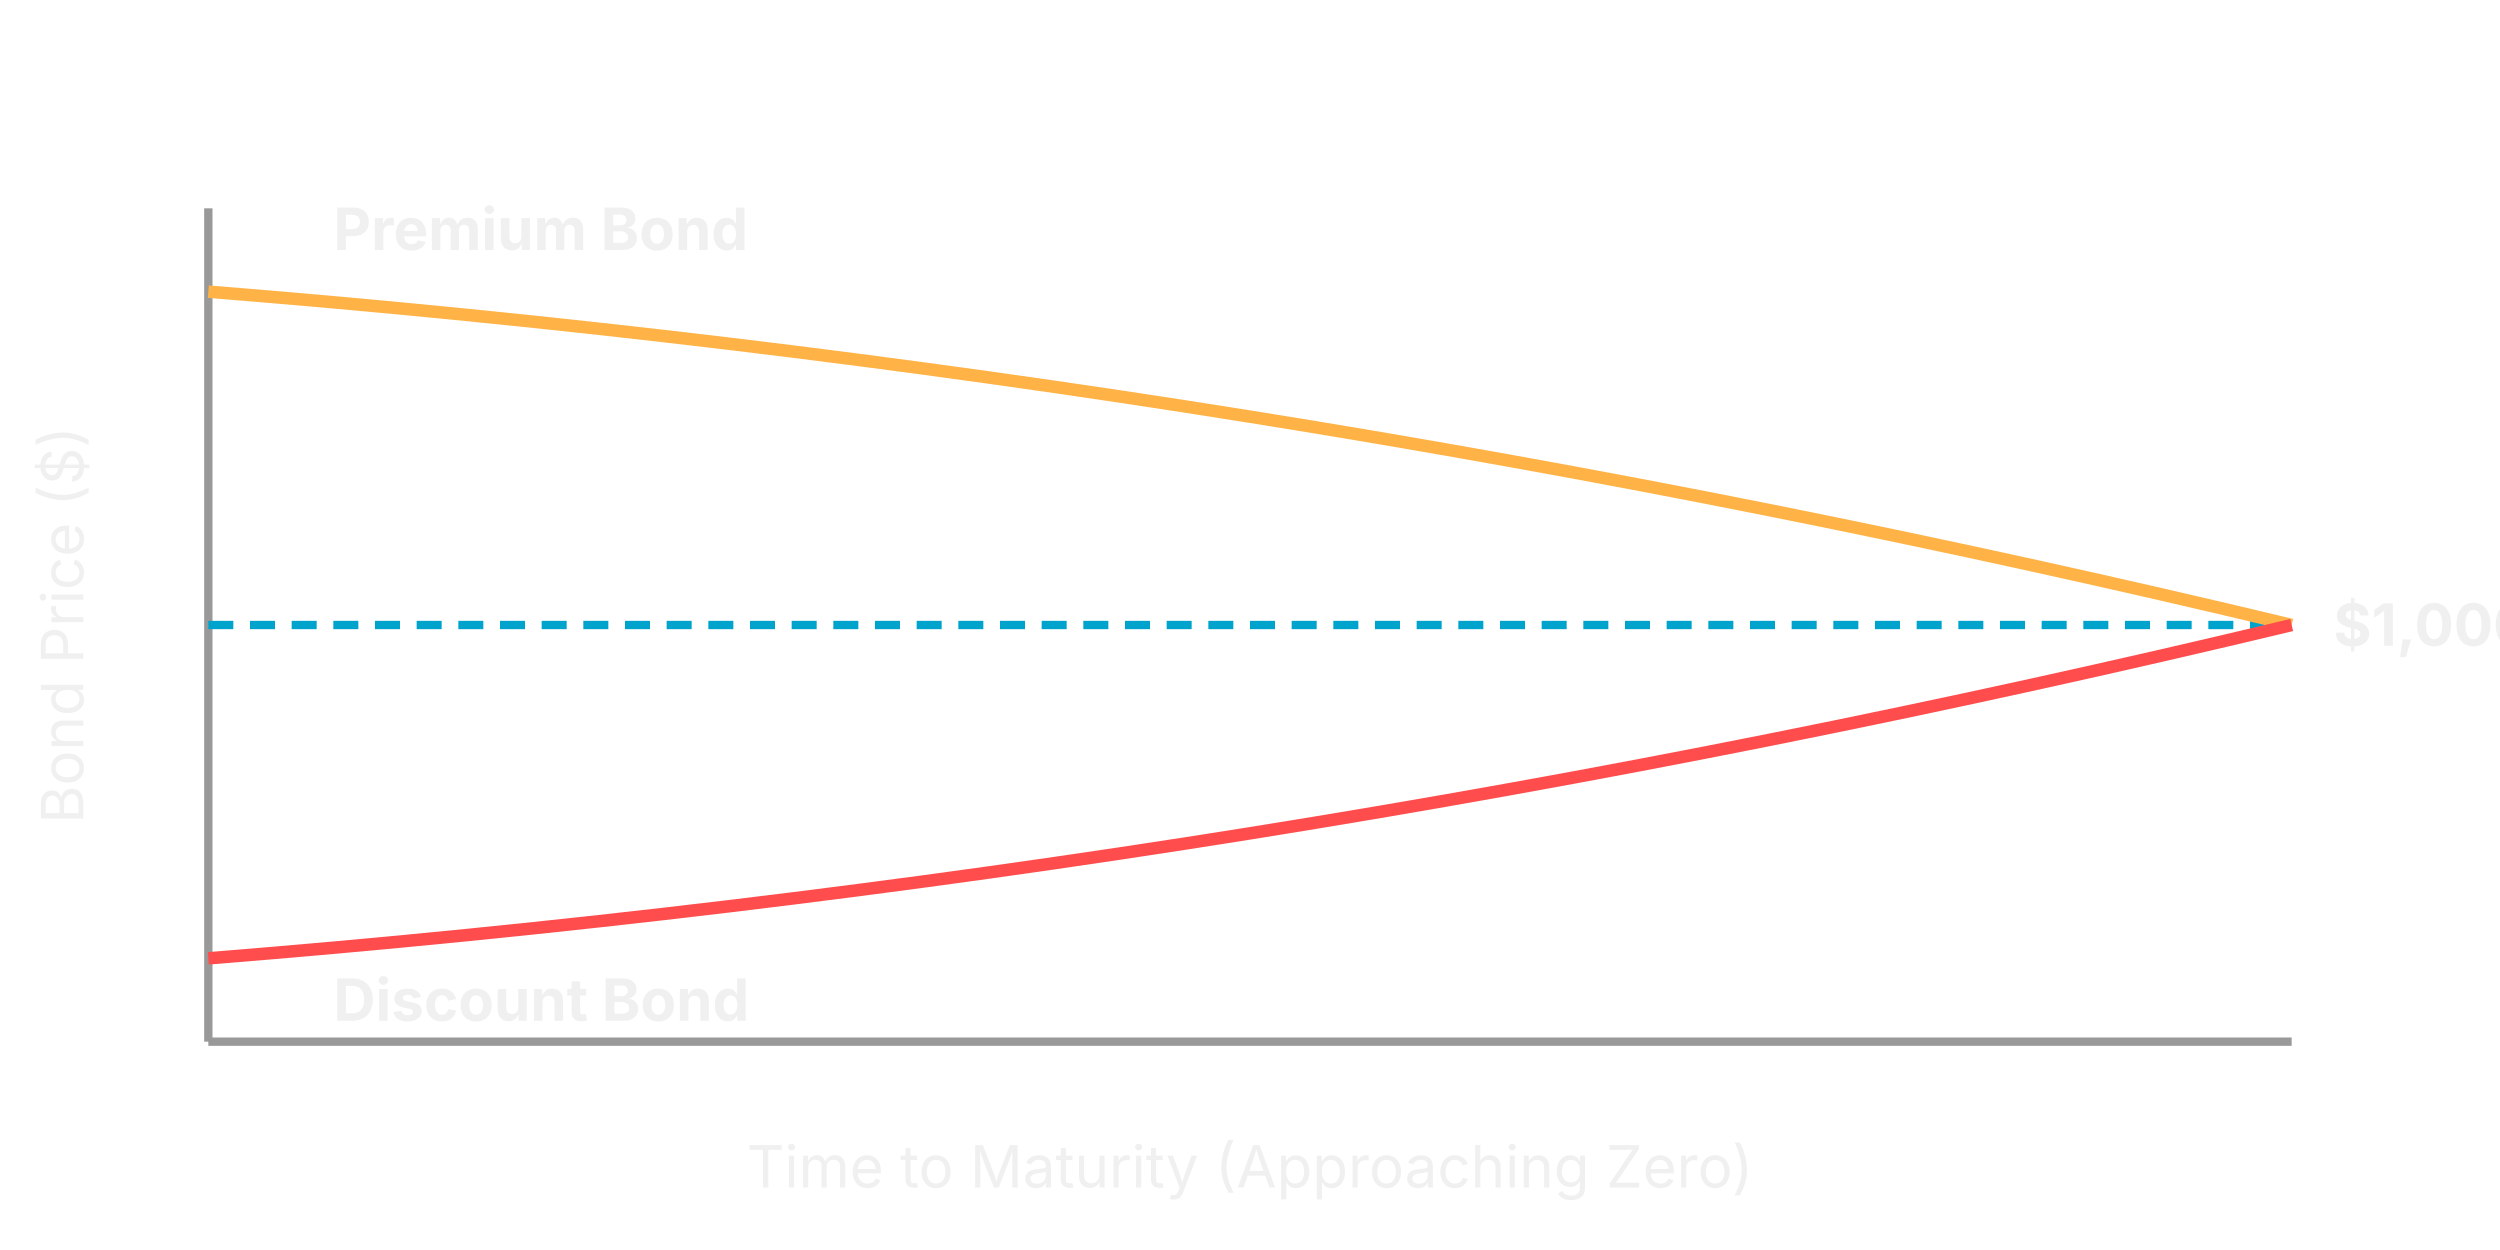
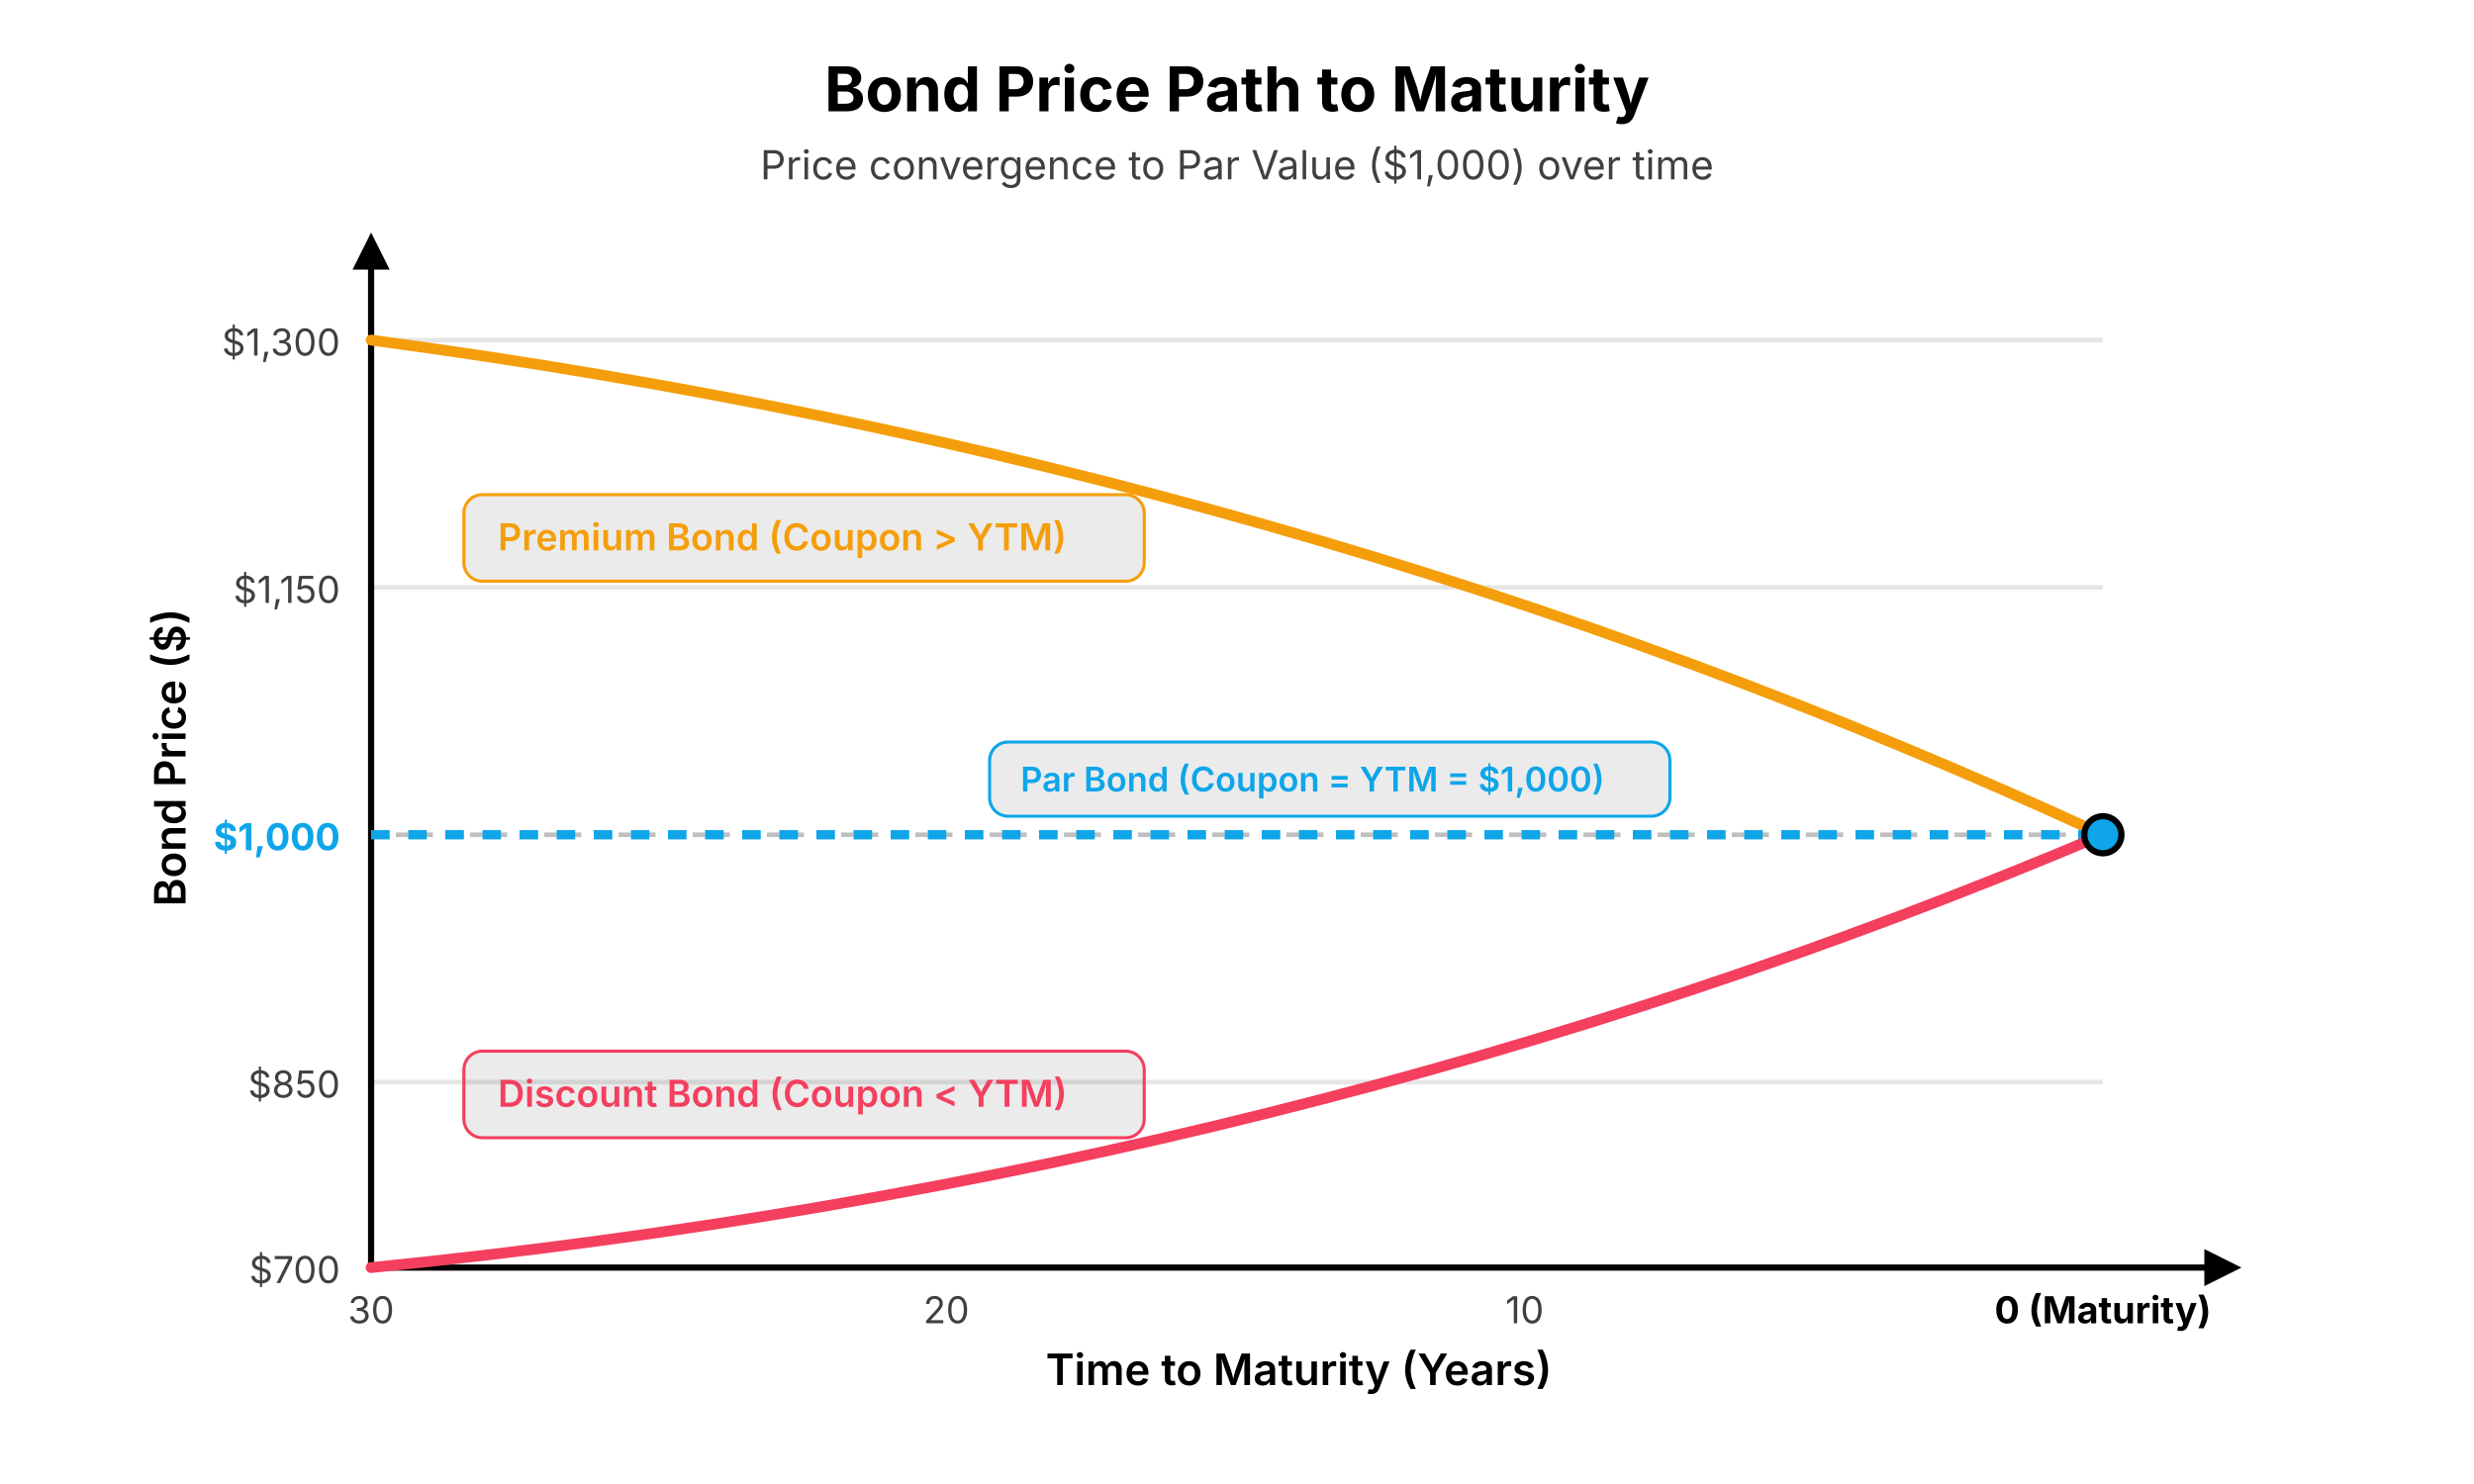
- <svg xmlns="http://www.w3.org/2000/svg" width="600" height="300" viewBox="0 0 600 300">
-   <style>
-     text {
-       font-family: Inter, sans-serif;
-       fill: var(--text-normal, #f0f0f0);
-     }
-     .axis, line[stroke="#888"], line[stroke="#ccc"] {
-       stroke: var(--text-muted, #999999);
-     }
-     @media (prefers-color-scheme: light) {
-       text {
-         fill: #222222 !important;
-       }
-       .axis, line[stroke="#888"], line[stroke="#ccc"] {
-         stroke: #666666 !important;
-       }
-     }
-   </style>
-   <rect width="100%" height="100%" fill="none" />
-   <line x1="50" y1="250" x2="550" y2="250" stroke="#888" stroke-width="2" />
-   <line x1="50" y1="50" x2="50" y2="250" stroke="#888" stroke-width="2" />
-   <text x="300" y="285" fill="#ccc" font-family="Inter, sans-serif" font-size="14" text-anchor="middle">Time to Maturity (Approaching Zero)</text>
-   <text x="20" y="150" fill="#ccc" font-family="Inter, sans-serif" font-size="14" text-anchor="middle" transform="rotate(-90 20,150)">Bond Price ($)</text>
-   <line x1="50" y1="150" x2="550" y2="150" stroke="#00a3cc" stroke-width="2" stroke-dasharray="6,4" />
-   <text x="560" y="155" fill="#00a3cc" font-family="Inter, sans-serif" font-size="14" font-weight="bold">$1,000 Par Value</text>
-   <path d="M 50 70 Q 300 90 550 150" fill="none" stroke="#ffb347" stroke-width="3" />
-   <text x="80" y="60" fill="#ffb347" font-family="Inter, sans-serif" font-size="14" font-weight="bold">Premium Bond</text>
-   <path d="M 50 230 Q 300 210 550 150" fill="none" stroke="#ff4d4d" stroke-width="3" />
-   <text x="80" y="245" fill="#ff4d4d" font-family="Inter, sans-serif" font-size="14" font-weight="bold">Discount Bond</text>
+ <svg xmlns="http://www.w3.org/2000/svg" viewBox="0 0 800 480" width="100%" height="100%" style="font-family: system-ui, -apple-system, sans-serif;">
+   <defs>
+     <marker id="arrow1" viewBox="0 0 10 10" refX="6" refY="5" markerWidth="6" markerHeight="6" orient="auto-start-reverse">
+       <path d="M 0 0 L 10 5 L 0 10 z" fill="currentColor" />
+     </marker>
+   </defs>
+   <text x="400" y="36" text-anchor="middle" font-size="20" font-weight="700" fill="currentColor">Bond Price Path to Maturity</text>
+   <text x="400" y="58" text-anchor="middle" font-size="13" fill="currentColor" opacity="0.75">Price convergence to Par Value ($1,000) over time</text>
+   <line x1="120" y1="110" x2="680" y2="110" stroke="currentColor" stroke-opacity="0.1" stroke-width="1.5" />
+   <line x1="120" y1="190" x2="680" y2="190" stroke="currentColor" stroke-opacity="0.1" stroke-width="1.5" />
+   <line x1="120" y1="270" x2="680" y2="270" stroke="currentColor" stroke-opacity="0.25" stroke-width="1.5" stroke-dasharray="4 4" />
+   <line x1="120" y1="350" x2="680" y2="350" stroke="currentColor" stroke-opacity="0.1" stroke-width="1.5" />
+   <line x1="120" y1="410" x2="120" y2="80" stroke="currentColor" stroke-width="2" marker-end="url(#arrow1)" />
+   <line x1="120" y1="410" x2="720" y2="410" stroke="currentColor" stroke-width="2" marker-end="url(#arrow1)" />
+   <text x="60" y="245" font-size="14" font-weight="600" fill="currentColor" transform="rotate(-90 60 245)" text-anchor="middle">Bond Price ($)</text>
+   <text x="420" y="448" font-size="14" font-weight="600" fill="currentColor" text-anchor="middle">Time to Maturity (Years)</text>
+   <text x="110" y="115" font-size="12" fill="currentColor" opacity="0.75" text-anchor="end">$1,300</text>
+   <text x="110" y="195" font-size="12" fill="currentColor" opacity="0.75" text-anchor="end">$1,150</text>
+   <text x="110" y="275" font-size="12" font-weight="700" fill="#0ea5e9" text-anchor="end">$1,000</text>
+   <text x="110" y="355" font-size="12" fill="currentColor" opacity="0.75" text-anchor="end">$850</text>
+   <text x="110" y="415" font-size="12" fill="currentColor" opacity="0.75" text-anchor="end">$700</text>
+   <text x="120" y="428" font-size="12" fill="currentColor" opacity="0.75" text-anchor="middle">30</text>
+   <text x="306" y="428" font-size="12" fill="currentColor" opacity="0.75" text-anchor="middle">20</text>
+   <text x="493" y="428" font-size="12" fill="currentColor" opacity="0.75" text-anchor="middle">10</text>
+   <text x="680" y="428" font-size="12" font-weight="700" fill="currentColor" text-anchor="middle">0 (Maturity)</text>
+   <path d="M 120 110 Q 420 150 680 270" fill="none" stroke="#f59e0b" stroke-width="3.5" stroke-linecap="round" />
+   <line x1="120" y1="270" x2="680" y2="270" stroke="#0ea5e9" stroke-width="3" stroke-dasharray="6 6" />
+   <path d="M 120 410 Q 420 380 680 270" fill="none" stroke="#f43f5e" stroke-width="3.5" stroke-linecap="round" />
+   <circle cx="680" cy="270" r="6" fill="#0ea5e9" stroke="currentColor" stroke-width="2" />
+   <g transform="translate(150, 160)">
+     <rect x="0" y="0" width="220" height="28" rx="6" fill="currentColor" fill-opacity="0.08" stroke="#f59e0b" stroke-width="1" />
+     <text x="11" y="18" font-size="12" font-weight="600" fill="#f59e0b">Premium Bond (Coupon &gt; YTM)</text>
+   </g>
+   <g transform="translate(320, 240)">
+     <rect x="0" y="0" width="220" height="24" rx="6" fill="currentColor" fill-opacity="0.08" stroke="#0ea5e9" stroke-width="1" />
+     <text x="10" y="16" font-size="11" font-weight="600" fill="#0ea5e9">Par Bond (Coupon = YTM = $1,000)</text>
+   </g>
+   <g transform="translate(150, 340)">
+     <rect x="0" y="0" width="220" height="28" rx="6" fill="currentColor" fill-opacity="0.08" stroke="#f43f5e" stroke-width="1" />
+     <text x="11" y="18" font-size="12" font-weight="600" fill="#f43f5e">Discount Bond (Coupon &lt; YTM)</text>
+   </g>
</svg>
